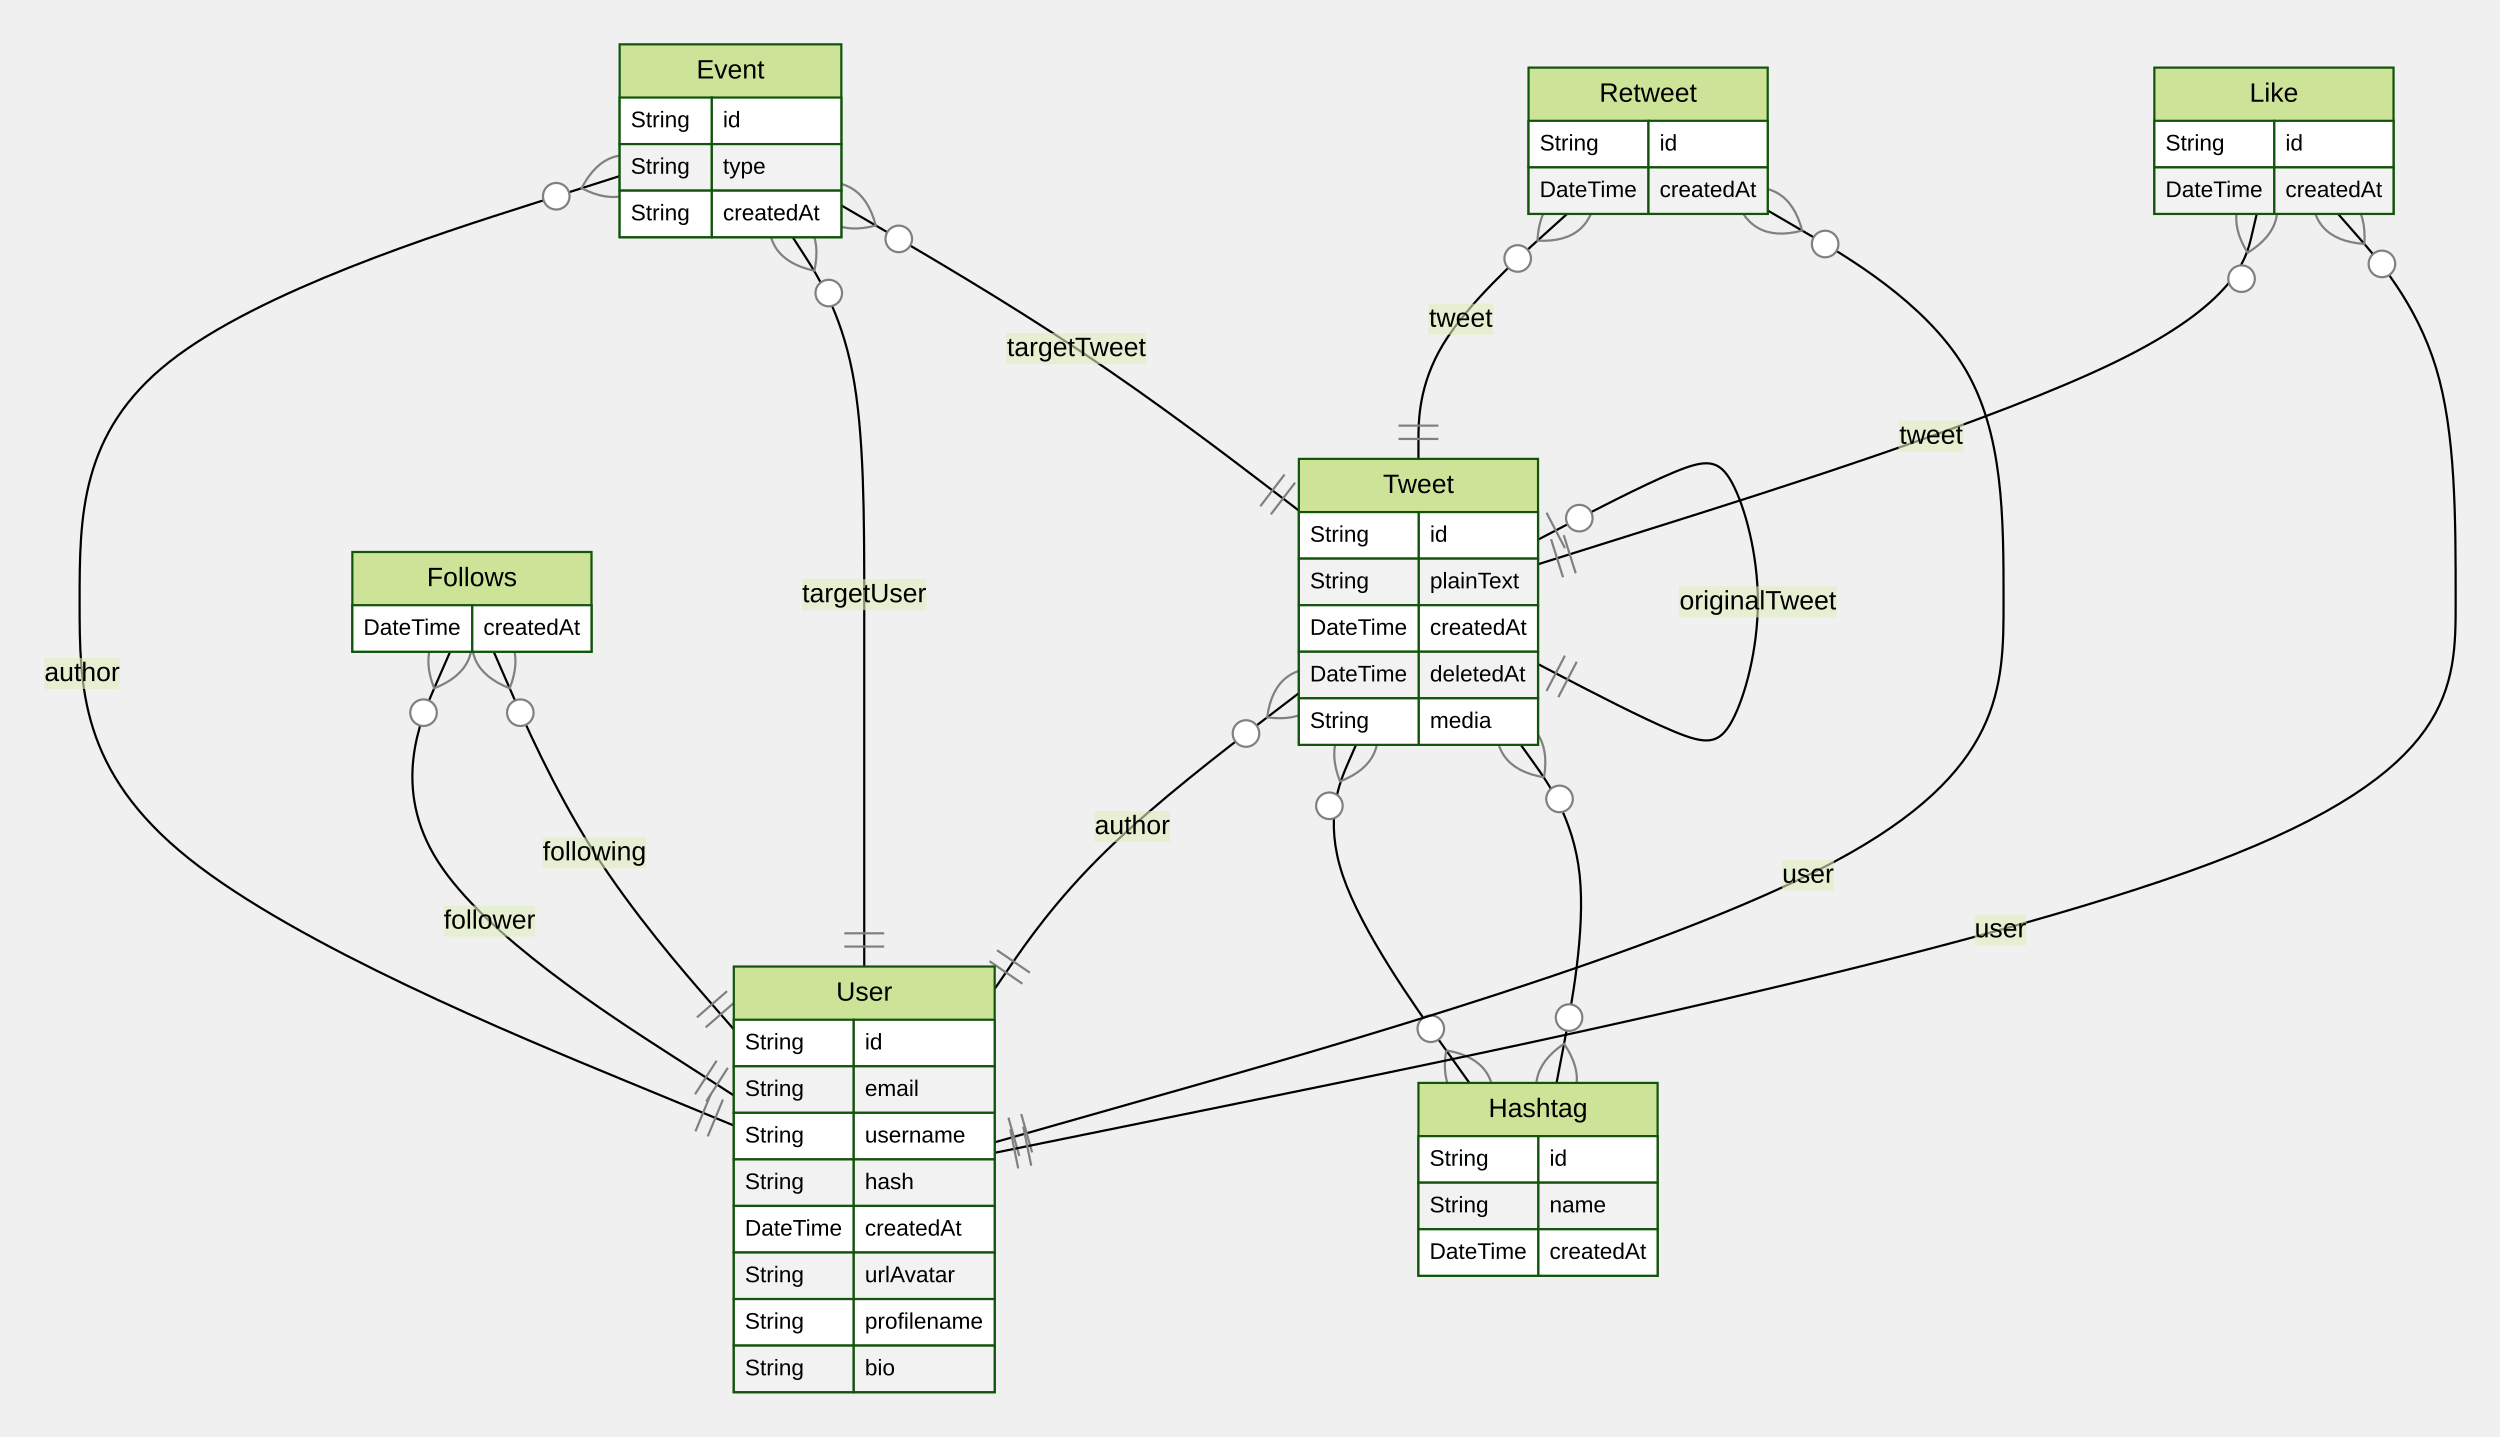
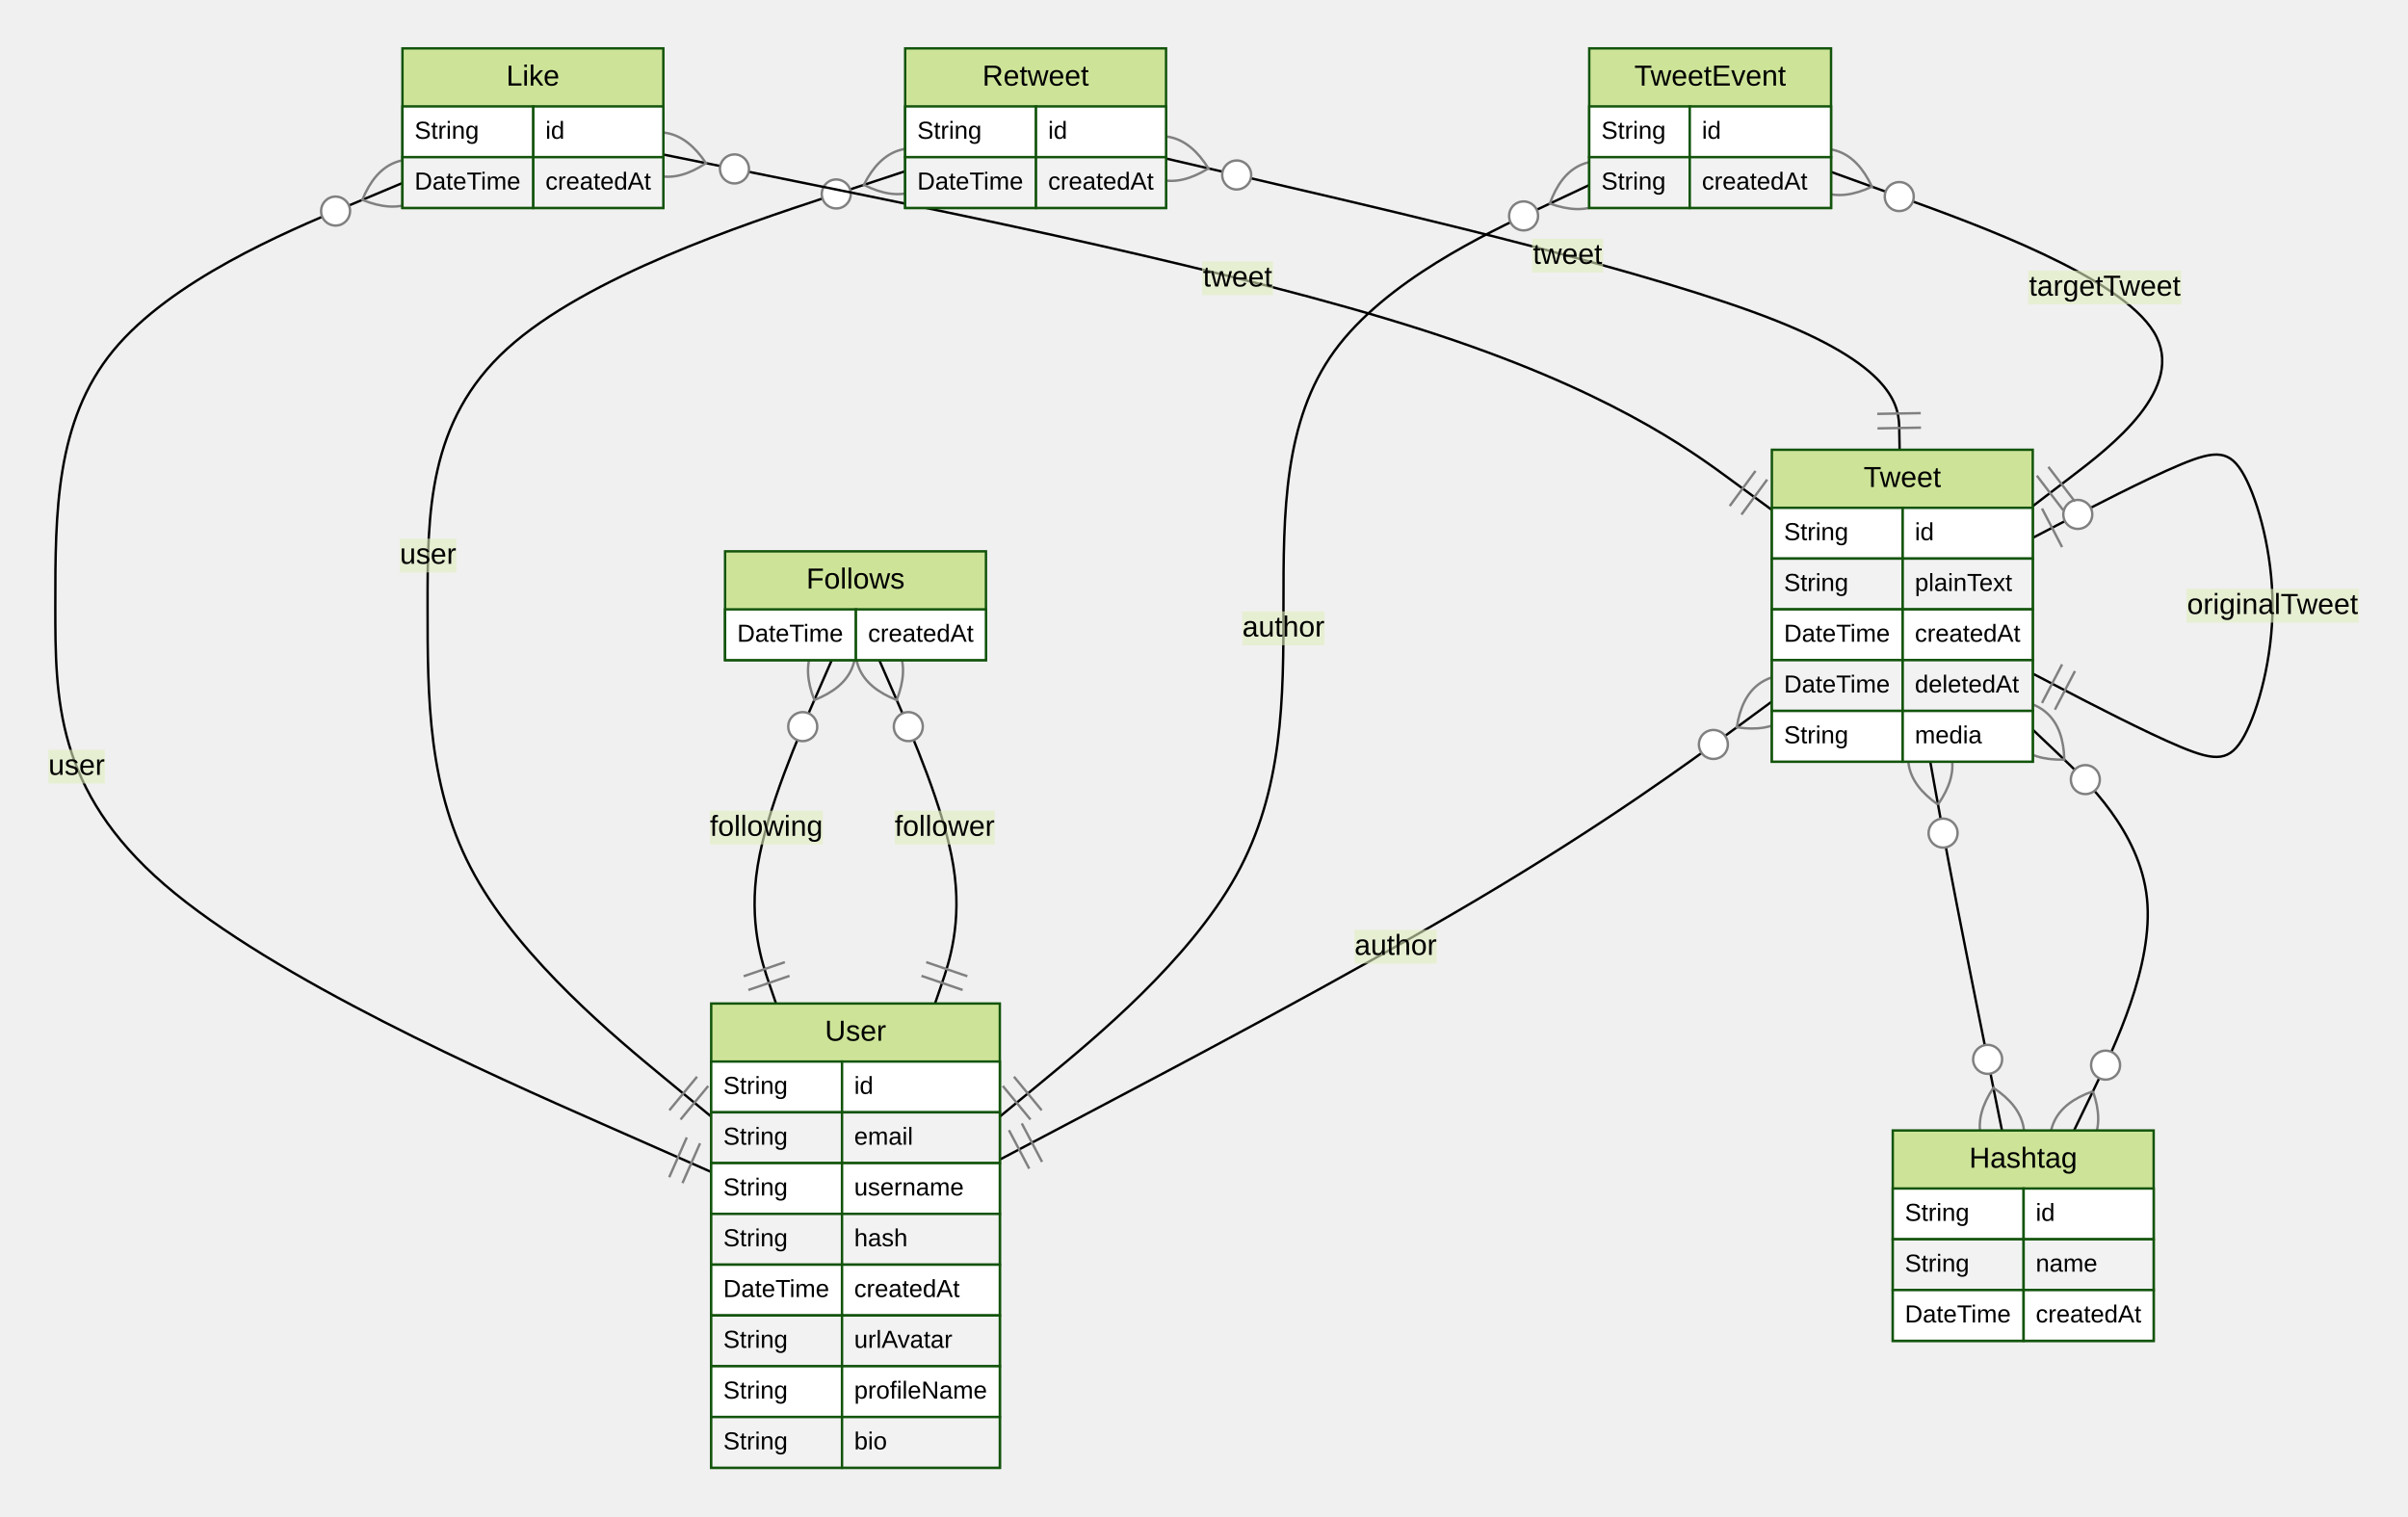
- <svg xmlns="http://www.w3.org/2000/svg" id="mermaid-0" width="100%" height="648" style="max-width: 1127.74px; background-color: white;" viewBox="-138.941 0 1127.745 648">
+ <svg xmlns="http://www.w3.org/2000/svg" id="mermaid-0" width="100%" height="627" style="max-width: 995.799px; background-color: white;" viewBox="-146.429 0 995.799 627">
  <style>#mermaid-0 {font-family:"trebuchet ms",verdana,arial,sans-serif;font-size:16px;fill:#000000;}#mermaid-0 .error-icon{fill:#552222;}#mermaid-0 .error-text{fill:#552222;stroke:#552222;}#mermaid-0 .edge-thickness-normal{stroke-width:2px;}#mermaid-0 .edge-thickness-thick{stroke-width:3.5px;}#mermaid-0 .edge-pattern-solid{stroke-dasharray:0;}#mermaid-0 .edge-pattern-dashed{stroke-dasharray:3;}#mermaid-0 .edge-pattern-dotted{stroke-dasharray:2;}#mermaid-0 .marker{fill:#000000;stroke:#000000;}#mermaid-0 .marker.cross{stroke:#000000;}#mermaid-0 svg{font-family:"trebuchet ms",verdana,arial,sans-serif;font-size:16px;}#mermaid-0 .entityBox{fill:#cde498;stroke:#13540c;}#mermaid-0 .attributeBoxOdd{fill:#ffffff;stroke:#13540c;}#mermaid-0 .attributeBoxEven{fill:#f2f2f2;stroke:#13540c;}#mermaid-0 .relationshipLabelBox{fill:hsl(78.158, 58.462%, 84.51%);opacity:0.7;background-color:hsl(78.158, 58.462%, 84.51%);}#mermaid-0 .relationshipLabelBox rect{opacity:0.5;}#mermaid-0 .relationshipLine{stroke:#000000;}#mermaid-0 :root{--mermaid-font-family:"trebuchet ms",verdana,arial,sans-serif;}</style>
  <g />
  <defs>
    <marker id="ONLY_ONE_START" refX="0" refY="9" markerWidth="18" markerHeight="18" orient="auto">
      <path stroke="gray" fill="none" d="M9,0 L9,18 M15,0 L15,18" />
    </marker>
  </defs>
  <defs>
    <marker id="ONLY_ONE_END" refX="18" refY="9" markerWidth="18" markerHeight="18" orient="auto">
      <path stroke="gray" fill="none" d="M3,0 L3,18 M9,0 L9,18" />
    </marker>
  </defs>
  <defs>
    <marker id="ZERO_OR_ONE_START" refX="0" refY="9" markerWidth="30" markerHeight="18" orient="auto">
      <circle stroke="gray" fill="white" cx="21" cy="9" r="6" />
      <path stroke="gray" fill="none" d="M9,0 L9,18" />
    </marker>
  </defs>
  <defs>
    <marker id="ZERO_OR_ONE_END" refX="30" refY="9" markerWidth="30" markerHeight="18" orient="auto">
      <circle stroke="gray" fill="white" cx="9" cy="9" r="6" />
      <path stroke="gray" fill="none" d="M21,0 L21,18" />
    </marker>
  </defs>
  <defs>
    <marker id="ONE_OR_MORE_START" refX="18" refY="18" markerWidth="45" markerHeight="36" orient="auto">
      <path stroke="gray" fill="none" d="M0,18 Q 18,0 36,18 Q 18,36 0,18 M42,9 L42,27" />
    </marker>
  </defs>
  <defs>
    <marker id="ONE_OR_MORE_END" refX="27" refY="18" markerWidth="45" markerHeight="36" orient="auto">
      <path stroke="gray" fill="none" d="M3,9 L3,27 M9,18 Q27,0 45,18 Q27,36 9,18" />
    </marker>
  </defs>
  <defs>
    <marker id="ZERO_OR_MORE_START" refX="18" refY="18" markerWidth="57" markerHeight="36" orient="auto">
      <circle stroke="gray" fill="white" cx="48" cy="18" r="6" />
      <path stroke="gray" fill="none" d="M0,18 Q18,0 36,18 Q18,36 0,18" />
    </marker>
  </defs>
  <defs>
    <marker id="ZERO_OR_MORE_END" refX="39" refY="18" markerWidth="57" markerHeight="36" orient="auto">
      <circle stroke="gray" fill="white" cx="9" cy="18" r="6" />
      <path stroke="gray" fill="none" d="M21,18 Q39,0 57,18 Q39,36 21,18" />
    </marker>
  </defs>
-   <path class="er relationshipLine" d="M446.972,312.677L430.963,324.898C414.953,337.118,382.935,361.559,360.065,383.795C337.196,406.032,323.475,426.063,316.615,436.079L309.755,446.095" stroke="gray" fill="none" marker-end="url(#ONLY_ONE_END)" marker-start="url(#ZERO_OR_MORE_START)" />
-   <path class="er relationshipLine" d="M554.86,243.428L566.527,237.356C578.193,231.285,601.527,219.143,616.11,213.071C630.693,207,636.527,207,642.36,217.75C648.193,228.5,654.027,250,654.027,271.5C654.027,293,648.193,314.5,642.36,325.25C636.527,336,630.693,336,616.11,329.929C601.527,323.857,578.193,311.715,566.527,305.644L554.86,299.572" stroke="gray" fill="none" marker-end="url(#ONLY_ONE_END)" marker-start="url(#ZERO_OR_ONE_START)" />
-   <path class="er relationshipLine" d="M472.75,336L469.111,344.333C465.472,352.667,458.194,369.333,466.717,394.75C475.241,420.167,499.566,454.333,511.728,471.417L523.89,488.5" stroke="gray" fill="none" marker-end="url(#ZERO_OR_MORE_END)" marker-start="url(#ZERO_OR_MORE_START)" />
-   <path class="er relationshipLine" d="M140.58,79.423L99.979,92.352C59.378,105.282,-21.825,131.141,-62.427,163.154C-103.028,195.167,-103.028,233.333,-103.028,271.5C-103.028,309.667,-103.028,347.833,-53.844,387.205C-4.66,426.576,93.709,467.153,142.893,487.441L192.077,507.729" stroke="gray" fill="none" marker-end="url(#ONLY_ONE_END)" marker-start="url(#ZERO_OR_MORE_START)" />
-   <path class="er relationshipLine" d="M218.651,107L224.029,115.333C229.406,123.667,240.161,140.333,245.539,167.75C250.916,195.167,250.916,233.333,250.916,271.5C250.916,309.667,250.916,347.833,250.916,375.25C250.916,402.667,250.916,419.333,250.916,427.667L250.916,436" stroke="gray" fill="none" marker-end="url(#ONLY_ONE_END)" marker-start="url(#ZERO_OR_MORE_START)" />
-   <path class="er relationshipLine" d="M240.58,92.658L258.97,103.381C277.359,114.105,314.137,135.553,348.536,158.497C382.935,181.441,414.953,205.882,430.963,218.102L446.972,230.323" stroke="gray" fill="none" marker-end="url(#ONLY_ONE_END)" marker-start="url(#ZERO_OR_MORE_START)" />
-   <path class="er relationshipLine" d="M64.119,294L57.423,309.333C50.727,324.667,37.336,355.333,58.662,388.692C79.988,422.051,136.033,458.101,164.055,476.126L192.077,494.152" stroke="gray" fill="none" marker-end="url(#ONLY_ONE_END)" marker-start="url(#ZERO_OR_MORE_START)" />
-   <path class="er relationshipLine" d="M83.769,294L90.465,309.333C97.161,324.667,110.552,355.333,128.604,383.724C146.655,412.114,169.366,438.229,180.721,451.286L192.077,464.343" stroke="gray" fill="none" marker-end="url(#ONLY_ONE_END)" marker-start="url(#ZERO_OR_MORE_START)" />
-   <path class="er relationshipLine" d="M563.211,488.5L566.49,471.417C569.77,454.333,576.329,420.167,573.643,394.75C570.956,369.333,559.024,352.667,553.058,344.333L547.092,336" stroke="gray" fill="none" marker-end="url(#ZERO_OR_MORE_END)" marker-start="url(#ZERO_OR_MORE_START)" />
-   <path class="er relationshipLine" d="M567.957,96.5L556.783,106.583C545.61,116.667,523.263,136.833,512.089,155.25C500.916,173.667,500.916,190.333,500.916,198.667L500.916,207" stroke="gray" fill="none" marker-end="url(#ONLY_ONE_END)" marker-start="url(#ZERO_OR_MORE_START)" />
-   <path class="er relationshipLine" d="M658.468,94.958L676.2,105.298C693.932,115.638,729.396,136.319,747.128,165.743C764.86,195.167,764.86,233.333,764.86,271.5C764.86,309.667,764.86,347.833,689.009,388.464C613.158,429.095,461.457,472.19,385.606,493.738L309.755,515.285" stroke="gray" fill="none" marker-end="url(#ONLY_ONE_END)" marker-start="url(#ZERO_OR_MORE_START)" />
-   <path class="er relationshipLine" d="M879.077,96.5L876.708,106.583C874.338,116.667,869.599,136.833,815.563,163.171C761.527,189.51,658.193,222.019,606.527,238.274L554.86,254.529" stroke="gray" fill="none" marker-end="url(#ONLY_ONE_END)" marker-start="url(#ZERO_OR_MORE_START)" />
-   <path class="er relationshipLine" d="M915.763,96.5L924.603,106.583C933.444,116.667,951.124,136.833,959.964,166C968.804,195.167,968.804,233.333,968.804,271.5C968.804,309.667,968.804,347.833,858.963,389.256C749.121,430.678,529.438,475.356,419.597,497.695L309.755,520.034" stroke="gray" fill="none" marker-end="url(#ONLY_ONE_END)" marker-start="url(#ZERO_OR_MORE_START)" />
-   <g id="User" transform="translate(192.077,436 )">
-     <rect class="er entityBox" fill="honeydew" fill-opacity="100%" stroke="gray" x="0" y="0" width="117.678" height="192" />
-     <text class="er entityLabel" id="entity-User" x="0" y="0" dominant-baseline="middle" text-anchor="middle" style="font-family: &quot;trebuchet ms&quot;, verdana, arial, sans-serif;; font-size: 12px" transform="translate(58.839,12)">User</text>
+   <path class="er relationshipLine" d="M586.304,290.115L569.309,302.596C552.313,315.077,518.323,340.038,465.113,371.609C411.903,403.179,339.474,441.359,303.259,460.449L267.045,479.538" stroke="gray" fill="none" marker-end="url(#ONLY_ONE_END)" marker-start="url(#ZERO_OR_MORE_START)" />
+   <path class="er relationshipLine" d="M694.192,222.428L705.859,216.356C717.525,210.285,740.859,198.143,755.442,192.071C770.025,186,775.859,186,781.692,196.75C787.525,207.5,793.359,229,793.359,250.5C793.359,272,787.525,293.5,781.692,304.25C775.859,315,770.025,315,755.442,308.929C740.859,302.857,717.525,290.715,705.859,284.644L694.192,278.572" stroke="gray" fill="none" marker-end="url(#ONLY_ONE_END)" marker-start="url(#ZERO_OR_ONE_START)" />
+   <path class="er relationshipLine" d="M694.192,301.746L705.289,312.288C716.387,322.831,738.581,343.915,741.426,371.541C744.271,399.167,727.766,433.333,719.514,450.417L711.261,467.5" stroke="gray" fill="none" marker-end="url(#ZERO_OR_MORE_END)" marker-start="url(#ZERO_OR_MORE_START)" />
+   <path class="er relationshipLine" d="M510.776,76.52L489.702,86.434C468.628,96.347,426.48,116.173,405.406,145.17C384.332,174.167,384.332,212.333,384.332,250.5C384.332,288.667,384.332,326.833,364.784,362.043C345.236,397.254,306.14,429.507,286.593,445.634L267.045,461.761" stroke="gray" fill="none" marker-end="url(#ONLY_ONE_END)" marker-start="url(#ZERO_OR_MORE_START)" />
+   <path class="er relationshipLine" d="M610.776,71.085L640.688,81.904C670.6,92.723,730.424,114.362,744.327,137.401C758.229,160.441,726.211,184.882,710.201,197.102L694.192,209.323" stroke="gray" fill="none" marker-end="url(#ONLY_ONE_END)" marker-start="url(#ZERO_OR_MORE_START)" />
+   <path class="er relationshipLine" d="M217.185,273L223.881,288.333C230.577,303.667,243.968,334.333,247.81,358C251.652,381.667,245.944,398.333,243.091,406.667L240.237,415" stroke="gray" fill="none" marker-end="url(#ONLY_ONE_END)" marker-start="url(#ZERO_OR_MORE_START)" />
+   <path class="er relationshipLine" d="M197.535,273L190.839,288.333C184.143,303.667,170.752,334.333,166.91,358C163.068,381.667,168.776,398.333,171.629,406.667L174.483,415" stroke="gray" fill="none" marker-end="url(#ONLY_ONE_END)" marker-start="url(#ZERO_OR_MORE_START)" />
+   <path class="er relationshipLine" d="M681.467,467.5L678.018,450.417C674.57,433.333,667.673,399.167,662.73,373.75C657.788,348.333,654.8,331.667,653.306,323.333L651.812,315" stroke="gray" fill="none" marker-end="url(#ZERO_OR_MORE_END)" marker-start="url(#ZERO_OR_MORE_START)" />
+   <path class="er relationshipLine" d="M335.776,65.561L386.193,77.301C436.609,89.041,537.443,112.52,588.003,132.594C638.563,152.667,638.85,169.333,638.994,177.667L639.137,186" stroke="gray" fill="none" marker-end="url(#ONLY_ONE_END)" marker-start="url(#ZERO_OR_MORE_START)" />
+   <path class="er relationshipLine" d="M227.888,70.807L194.971,81.672C162.055,92.538,96.221,114.269,63.305,144.218C30.388,174.167,30.388,212.333,30.388,250.5C30.388,288.667,30.388,326.833,49.936,362.043C69.484,397.254,108.58,429.507,128.127,445.634L147.675,461.761" stroke="gray" fill="none" marker-end="url(#ONLY_ONE_END)" marker-start="url(#ZERO_OR_MORE_START)" />
+   <path class="er relationshipLine" d="M127.888,63.91L187.295,75.925C246.703,87.94,365.517,111.97,441.92,136.466C518.323,160.962,552.313,185.923,569.309,198.404L586.304,210.885" stroke="gray" fill="none" marker-end="url(#ONLY_ONE_END)" marker-start="url(#ZERO_OR_MORE_START)" />
+   <path class="er relationshipLine" d="M20,75.67L-3.926,85.725C-27.852,95.78,-75.704,115.89,-99.63,145.028C-123.556,174.167,-123.556,212.333,-123.556,250.5C-123.556,288.667,-123.556,326.833,-78.351,365.861C-33.146,404.889,57.265,444.778,102.47,464.723L147.675,484.667" stroke="gray" fill="none" marker-end="url(#ONLY_ONE_END)" marker-start="url(#ZERO_OR_MORE_START)" />
+   <g id="User" transform="translate(147.6754,415 )">
+     <rect class="er entityBox" fill="honeydew" fill-opacity="100%" stroke="gray" x="0" y="0" width="119.369" height="192" />
+     <text class="er entityLabel" id="entity-User" x="0" y="0" dominant-baseline="middle" text-anchor="middle" style="font-family: &quot;trebuchet ms&quot;, verdana, arial, sans-serif;; font-size: 12px" transform="translate(59.68465,12)">User</text>
    <rect class="er attributeBoxOdd" fill="honeydew" fill-opacity="100%" stroke="gray" x="0" y="24" width="54.113" height="21" />
    <text class="er entityLabel" id="entity-User-attr-1-type" x="0" y="0" dominant-baseline="middle" text-anchor="left" style="font-family: &quot;trebuchet ms&quot;, verdana, arial, sans-serif;; font-size: 10.2px" transform="translate(5,34.5)">String</text>
-     <rect class="er attributeBoxOdd" fill="honeydew" fill-opacity="100%" stroke="gray" x="54.113" y="24" width="63.565" height="21" />
+     <rect class="er attributeBoxOdd" fill="honeydew" fill-opacity="100%" stroke="gray" x="54.113" y="24" width="65.256" height="21" />
    <text class="er entityLabel" id="entity-User-attr-1-name" x="0" y="0" dominant-baseline="middle" text-anchor="left" style="font-family: &quot;trebuchet ms&quot;, verdana, arial, sans-serif;; font-size: 10.2px" transform="translate(59.11313,34.5)">id</text>
    <rect class="er attributeBoxEven" fill="honeydew" fill-opacity="100%" stroke="gray" x="0" y="45" width="54.113" height="21" />
    <text class="er entityLabel" id="entity-User-attr-2-type" x="0" y="0" dominant-baseline="middle" text-anchor="left" style="font-family: &quot;trebuchet ms&quot;, verdana, arial, sans-serif;; font-size: 10.2px" transform="translate(5,55.5)">String</text>
-     <rect class="er attributeBoxEven" fill="honeydew" fill-opacity="100%" stroke="gray" x="54.113" y="45" width="63.565" height="21" />
+     <rect class="er attributeBoxEven" fill="honeydew" fill-opacity="100%" stroke="gray" x="54.113" y="45" width="65.256" height="21" />
    <text class="er entityLabel" id="entity-User-attr-2-name" x="0" y="0" dominant-baseline="middle" text-anchor="left" style="font-family: &quot;trebuchet ms&quot;, verdana, arial, sans-serif;; font-size: 10.2px" transform="translate(59.11313,55.5)">email</text>
    <rect class="er attributeBoxOdd" fill="honeydew" fill-opacity="100%" stroke="gray" x="0" y="66" width="54.113" height="21" />
    <text class="er entityLabel" id="entity-User-attr-3-type" x="0" y="0" dominant-baseline="middle" text-anchor="left" style="font-family: &quot;trebuchet ms&quot;, verdana, arial, sans-serif;; font-size: 10.2px" transform="translate(5,76.5)">String</text>
-     <rect class="er attributeBoxOdd" fill="honeydew" fill-opacity="100%" stroke="gray" x="54.113" y="66" width="63.565" height="21" />
+     <rect class="er attributeBoxOdd" fill="honeydew" fill-opacity="100%" stroke="gray" x="54.113" y="66" width="65.256" height="21" />
    <text class="er entityLabel" id="entity-User-attr-3-name" x="0" y="0" dominant-baseline="middle" text-anchor="left" style="font-family: &quot;trebuchet ms&quot;, verdana, arial, sans-serif;; font-size: 10.2px" transform="translate(59.11313,76.5)">username</text>
    <rect class="er attributeBoxEven" fill="honeydew" fill-opacity="100%" stroke="gray" x="0" y="87" width="54.113" height="21" />
    <text class="er entityLabel" id="entity-User-attr-4-type" x="0" y="0" dominant-baseline="middle" text-anchor="left" style="font-family: &quot;trebuchet ms&quot;, verdana, arial, sans-serif;; font-size: 10.2px" transform="translate(5,97.5)">String</text>
-     <rect class="er attributeBoxEven" fill="honeydew" fill-opacity="100%" stroke="gray" x="54.113" y="87" width="63.565" height="21" />
+     <rect class="er attributeBoxEven" fill="honeydew" fill-opacity="100%" stroke="gray" x="54.113" y="87" width="65.256" height="21" />
    <text class="er entityLabel" id="entity-User-attr-4-name" x="0" y="0" dominant-baseline="middle" text-anchor="left" style="font-family: &quot;trebuchet ms&quot;, verdana, arial, sans-serif;; font-size: 10.2px" transform="translate(59.11313,97.5)">hash</text>
    <rect class="er attributeBoxOdd" fill="honeydew" fill-opacity="100%" stroke="gray" x="0" y="108" width="54.113" height="21" />
    <text class="er entityLabel" id="entity-User-attr-5-type" x="0" y="0" dominant-baseline="middle" text-anchor="left" style="font-family: &quot;trebuchet ms&quot;, verdana, arial, sans-serif;; font-size: 10.2px" transform="translate(5,118.5)">DateTime</text>
-     <rect class="er attributeBoxOdd" fill="honeydew" fill-opacity="100%" stroke="gray" x="54.113" y="108" width="63.565" height="21" />
+     <rect class="er attributeBoxOdd" fill="honeydew" fill-opacity="100%" stroke="gray" x="54.113" y="108" width="65.256" height="21" />
    <text class="er entityLabel" id="entity-User-attr-5-name" x="0" y="0" dominant-baseline="middle" text-anchor="left" style="font-family: &quot;trebuchet ms&quot;, verdana, arial, sans-serif;; font-size: 10.2px" transform="translate(59.11313,118.5)">createdAt</text>
    <rect class="er attributeBoxEven" fill="honeydew" fill-opacity="100%" stroke="gray" x="0" y="129" width="54.113" height="21" />
    <text class="er entityLabel" id="entity-User-attr-6-type" x="0" y="0" dominant-baseline="middle" text-anchor="left" style="font-family: &quot;trebuchet ms&quot;, verdana, arial, sans-serif;; font-size: 10.2px" transform="translate(5,139.5)">String</text>
-     <rect class="er attributeBoxEven" fill="honeydew" fill-opacity="100%" stroke="gray" x="54.113" y="129" width="63.565" height="21" />
+     <rect class="er attributeBoxEven" fill="honeydew" fill-opacity="100%" stroke="gray" x="54.113" y="129" width="65.256" height="21" />
    <text class="er entityLabel" id="entity-User-attr-6-name" x="0" y="0" dominant-baseline="middle" text-anchor="left" style="font-family: &quot;trebuchet ms&quot;, verdana, arial, sans-serif;; font-size: 10.2px" transform="translate(59.11313,139.5)">urlAvatar</text>
    <rect class="er attributeBoxOdd" fill="honeydew" fill-opacity="100%" stroke="gray" x="0" y="150" width="54.113" height="21" />
    <text class="er entityLabel" id="entity-User-attr-7-type" x="0" y="0" dominant-baseline="middle" text-anchor="left" style="font-family: &quot;trebuchet ms&quot;, verdana, arial, sans-serif;; font-size: 10.2px" transform="translate(5,160.5)">String</text>
-     <rect class="er attributeBoxOdd" fill="honeydew" fill-opacity="100%" stroke="gray" x="54.113" y="150" width="63.565" height="21" />
-     <text class="er entityLabel" id="entity-User-attr-7-name" x="0" y="0" dominant-baseline="middle" text-anchor="left" style="font-family: &quot;trebuchet ms&quot;, verdana, arial, sans-serif;; font-size: 10.2px" transform="translate(59.11313,160.5)">profilename</text>
+     <rect class="er attributeBoxOdd" fill="honeydew" fill-opacity="100%" stroke="gray" x="54.113" y="150" width="65.256" height="21" />
+     <text class="er entityLabel" id="entity-User-attr-7-name" x="0" y="0" dominant-baseline="middle" text-anchor="left" style="font-family: &quot;trebuchet ms&quot;, verdana, arial, sans-serif;; font-size: 10.2px" transform="translate(59.11313,160.5)">profileName</text>
    <rect class="er attributeBoxEven" fill="honeydew" fill-opacity="100%" stroke="gray" x="0" y="171" width="54.113" height="21" />
    <text class="er entityLabel" id="entity-User-attr-8-type" x="0" y="0" dominant-baseline="middle" text-anchor="left" style="font-family: &quot;trebuchet ms&quot;, verdana, arial, sans-serif;; font-size: 10.2px" transform="translate(5,181.5)">String</text>
-     <rect class="er attributeBoxEven" fill="honeydew" fill-opacity="100%" stroke="gray" x="54.113" y="171" width="63.565" height="21" />
+     <rect class="er attributeBoxEven" fill="honeydew" fill-opacity="100%" stroke="gray" x="54.113" y="171" width="65.256" height="21" />
    <text class="er entityLabel" id="entity-User-attr-8-name" x="0" y="0" dominant-baseline="middle" text-anchor="left" style="font-family: &quot;trebuchet ms&quot;, verdana, arial, sans-serif;; font-size: 10.2px" transform="translate(59.11313,181.5)">bio</text>
  </g>
-   <g id="Tweet" transform="translate(446.972,207 )">
+   <g id="Tweet" transform="translate(586.304,186 )">
    <rect class="er entityBox" fill="honeydew" fill-opacity="100%" stroke="gray" x="0" y="0" width="107.888" height="129" />
    <text class="er entityLabel" id="entity-Tweet" x="0" y="0" dominant-baseline="middle" text-anchor="middle" style="font-family: &quot;trebuchet ms&quot;, verdana, arial, sans-serif;; font-size: 12px" transform="translate(53.944,12)">Tweet</text>
    <rect class="er attributeBoxOdd" fill="honeydew" fill-opacity="100%" stroke="gray" x="0" y="24" width="54.113" height="21" />
    <text class="er entityLabel" id="entity-Tweet-attr-1-type" x="0" y="0" dominant-baseline="middle" text-anchor="left" style="font-family: &quot;trebuchet ms&quot;, verdana, arial, sans-serif;; font-size: 10.2px" transform="translate(5,34.5)">String</text>
    <rect class="er attributeBoxOdd" fill="honeydew" fill-opacity="100%" stroke="gray" x="54.113" y="24" width="53.775" height="21" />
    <text class="er entityLabel" id="entity-Tweet-attr-1-name" x="0" y="0" dominant-baseline="middle" text-anchor="left" style="font-family: &quot;trebuchet ms&quot;, verdana, arial, sans-serif;; font-size: 10.2px" transform="translate(59.11313,34.5)">id</text>
    <rect class="er attributeBoxEven" fill="honeydew" fill-opacity="100%" stroke="gray" x="0" y="45" width="54.113" height="21" />
    <text class="er entityLabel" id="entity-Tweet-attr-2-type" x="0" y="0" dominant-baseline="middle" text-anchor="left" style="font-family: &quot;trebuchet ms&quot;, verdana, arial, sans-serif;; font-size: 10.2px" transform="translate(5,55.5)">String</text>
    <rect class="er attributeBoxEven" fill="honeydew" fill-opacity="100%" stroke="gray" x="54.113" y="45" width="53.775" height="21" />
    <text class="er entityLabel" id="entity-Tweet-attr-2-name" x="0" y="0" dominant-baseline="middle" text-anchor="left" style="font-family: &quot;trebuchet ms&quot;, verdana, arial, sans-serif;; font-size: 10.2px" transform="translate(59.11313,55.5)">plainText</text>
    <rect class="er attributeBoxOdd" fill="honeydew" fill-opacity="100%" stroke="gray" x="0" y="66" width="54.113" height="21" />
    <text class="er entityLabel" id="entity-Tweet-attr-3-type" x="0" y="0" dominant-baseline="middle" text-anchor="left" style="font-family: &quot;trebuchet ms&quot;, verdana, arial, sans-serif;; font-size: 10.2px" transform="translate(5,76.5)">DateTime</text>
    <rect class="er attributeBoxOdd" fill="honeydew" fill-opacity="100%" stroke="gray" x="54.113" y="66" width="53.775" height="21" />
    <text class="er entityLabel" id="entity-Tweet-attr-3-name" x="0" y="0" dominant-baseline="middle" text-anchor="left" style="font-family: &quot;trebuchet ms&quot;, verdana, arial, sans-serif;; font-size: 10.2px" transform="translate(59.11313,76.5)">createdAt</text>
    <rect class="er attributeBoxEven" fill="honeydew" fill-opacity="100%" stroke="gray" x="0" y="87" width="54.113" height="21" />
    <text class="er entityLabel" id="entity-Tweet-attr-4-type" x="0" y="0" dominant-baseline="middle" text-anchor="left" style="font-family: &quot;trebuchet ms&quot;, verdana, arial, sans-serif;; font-size: 10.2px" transform="translate(5,97.5)">DateTime</text>
    <rect class="er attributeBoxEven" fill="honeydew" fill-opacity="100%" stroke="gray" x="54.113" y="87" width="53.775" height="21" />
    <text class="er entityLabel" id="entity-Tweet-attr-4-name" x="0" y="0" dominant-baseline="middle" text-anchor="left" style="font-family: &quot;trebuchet ms&quot;, verdana, arial, sans-serif;; font-size: 10.2px" transform="translate(59.11313,97.5)">deletedAt</text>
    <rect class="er attributeBoxOdd" fill="honeydew" fill-opacity="100%" stroke="gray" x="0" y="108" width="54.113" height="21" />
    <text class="er entityLabel" id="entity-Tweet-attr-5-type" x="0" y="0" dominant-baseline="middle" text-anchor="left" style="font-family: &quot;trebuchet ms&quot;, verdana, arial, sans-serif;; font-size: 10.2px" transform="translate(5,118.5)">String</text>
    <rect class="er attributeBoxOdd" fill="honeydew" fill-opacity="100%" stroke="gray" x="54.113" y="108" width="53.775" height="21" />
    <text class="er entityLabel" id="entity-Tweet-attr-5-name" x="0" y="0" dominant-baseline="middle" text-anchor="left" style="font-family: &quot;trebuchet ms&quot;, verdana, arial, sans-serif;; font-size: 10.2px" transform="translate(59.11313,118.5)">media</text>
  </g>
-   <g id="Event" transform="translate(140.5805,20 )">
-     <rect class="er entityBox" fill="honeydew" fill-opacity="100%" stroke="gray" x="0" y="0" width="100" height="87" />
-     <text class="er entityLabel" id="entity-Event" x="0" y="0" dominant-baseline="middle" text-anchor="middle" style="font-family: &quot;trebuchet ms&quot;, verdana, arial, sans-serif;; font-size: 12px" transform="translate(50,12)">Event</text>
+   <g id="TweetEvent" transform="translate(510.776,20 )">
+     <rect class="er entityBox" fill="honeydew" fill-opacity="100%" stroke="gray" x="0" y="0" width="100" height="66" />
+     <text class="er entityLabel" id="entity-TweetEvent" x="0" y="0" dominant-baseline="middle" text-anchor="middle" style="font-family: &quot;trebuchet ms&quot;, verdana, arial, sans-serif;; font-size: 12px" transform="translate(50,12)">TweetEvent</text>
    <rect class="er attributeBoxOdd" fill="honeydew" fill-opacity="100%" stroke="gray" x="0" y="24" width="41.586" height="21" />
-     <text class="er entityLabel" id="entity-Event-attr-1-type" x="0" y="0" dominant-baseline="middle" text-anchor="left" style="font-family: &quot;trebuchet ms&quot;, verdana, arial, sans-serif;; font-size: 10.2px" transform="translate(5,34.5)">String</text>
+     <text class="er entityLabel" id="entity-TweetEvent-attr-1-type" x="0" y="0" dominant-baseline="middle" text-anchor="left" style="font-family: &quot;trebuchet ms&quot;, verdana, arial, sans-serif;; font-size: 10.2px" transform="translate(5,34.5)">String</text>
    <rect class="er attributeBoxOdd" fill="honeydew" fill-opacity="100%" stroke="gray" x="41.586" y="24" width="58.414" height="21" />
-     <text class="er entityLabel" id="entity-Event-attr-1-name" x="0" y="0" dominant-baseline="middle" text-anchor="left" style="font-family: &quot;trebuchet ms&quot;, verdana, arial, sans-serif;; font-size: 10.2px" transform="translate(46.58609,34.5)">id</text>
+     <text class="er entityLabel" id="entity-TweetEvent-attr-1-name" x="0" y="0" dominant-baseline="middle" text-anchor="left" style="font-family: &quot;trebuchet ms&quot;, verdana, arial, sans-serif;; font-size: 10.2px" transform="translate(46.58609,34.5)">id</text>
    <rect class="er attributeBoxEven" fill="honeydew" fill-opacity="100%" stroke="gray" x="0" y="45" width="41.586" height="21" />
-     <text class="er entityLabel" id="entity-Event-attr-2-type" x="0" y="0" dominant-baseline="middle" text-anchor="left" style="font-family: &quot;trebuchet ms&quot;, verdana, arial, sans-serif;; font-size: 10.2px" transform="translate(5,55.5)">String</text>
+     <text class="er entityLabel" id="entity-TweetEvent-attr-2-type" x="0" y="0" dominant-baseline="middle" text-anchor="left" style="font-family: &quot;trebuchet ms&quot;, verdana, arial, sans-serif;; font-size: 10.2px" transform="translate(5,55.5)">String</text>
    <rect class="er attributeBoxEven" fill="honeydew" fill-opacity="100%" stroke="gray" x="41.586" y="45" width="58.414" height="21" />
-     <text class="er entityLabel" id="entity-Event-attr-2-name" x="0" y="0" dominant-baseline="middle" text-anchor="left" style="font-family: &quot;trebuchet ms&quot;, verdana, arial, sans-serif;; font-size: 10.2px" transform="translate(46.58609,55.5)">type</text>
-     <rect class="er attributeBoxOdd" fill="honeydew" fill-opacity="100%" stroke="gray" x="0" y="66" width="41.586" height="21" />
-     <text class="er entityLabel" id="entity-Event-attr-3-type" x="0" y="0" dominant-baseline="middle" text-anchor="left" style="font-family: &quot;trebuchet ms&quot;, verdana, arial, sans-serif;; font-size: 10.2px" transform="translate(5,76.5)">String</text>
-     <rect class="er attributeBoxOdd" fill="honeydew" fill-opacity="100%" stroke="gray" x="41.586" y="66" width="58.414" height="21" />
-     <text class="er entityLabel" id="entity-Event-attr-3-name" x="0" y="0" dominant-baseline="middle" text-anchor="left" style="font-family: &quot;trebuchet ms&quot;, verdana, arial, sans-serif;; font-size: 10.2px" transform="translate(46.58609,76.5)">createdAt</text>
-   </g>
-   <g id="Follows" transform="translate(20,249 )">
+     <text class="er entityLabel" id="entity-TweetEvent-attr-2-name" x="0" y="0" dominant-baseline="middle" text-anchor="left" style="font-family: &quot;trebuchet ms&quot;, verdana, arial, sans-serif;; font-size: 10.2px" transform="translate(46.58609,55.5)">createdAt</text>
+   </g>
+   <g id="Follows" transform="translate(153.416,228 )">
    <rect class="er entityBox" fill="honeydew" fill-opacity="100%" stroke="gray" x="0" y="0" width="107.888" height="45" />
    <text class="er entityLabel" id="entity-Follows" x="0" y="0" dominant-baseline="middle" text-anchor="middle" style="font-family: &quot;trebuchet ms&quot;, verdana, arial, sans-serif;; font-size: 12px" transform="translate(53.944,12)">Follows</text>
    <rect class="er attributeBoxOdd" fill="honeydew" fill-opacity="100%" stroke="gray" x="0" y="24" width="54.113" height="21" />
    <text class="er entityLabel" id="entity-Follows-attr-1-type" x="0" y="0" dominant-baseline="middle" text-anchor="left" style="font-family: &quot;trebuchet ms&quot;, verdana, arial, sans-serif;; font-size: 10.2px" transform="translate(5,34.5)">DateTime</text>
    <rect class="er attributeBoxOdd" fill="honeydew" fill-opacity="100%" stroke="gray" x="54.113" y="24" width="53.775" height="21" />
    <text class="er entityLabel" id="entity-Follows-attr-1-name" x="0" y="0" dominant-baseline="middle" text-anchor="left" style="font-family: &quot;trebuchet ms&quot;, verdana, arial, sans-serif;; font-size: 10.2px" transform="translate(59.11313,34.5)">createdAt</text>
  </g>
-   <g id="Hashtag" transform="translate(500.916,488.5 )">
+   <g id="Hashtag" transform="translate(636.304,467.5 )">
    <rect class="er entityBox" fill="honeydew" fill-opacity="100%" stroke="gray" x="0" y="0" width="107.888" height="87" />
    <text class="er entityLabel" id="entity-Hashtag" x="0" y="0" dominant-baseline="middle" text-anchor="middle" style="font-family: &quot;trebuchet ms&quot;, verdana, arial, sans-serif;; font-size: 12px" transform="translate(53.944,12)">Hashtag</text>
    <rect class="er attributeBoxOdd" fill="honeydew" fill-opacity="100%" stroke="gray" x="0" y="24" width="54.113" height="21" />
    <text class="er entityLabel" id="entity-Hashtag-attr-1-type" x="0" y="0" dominant-baseline="middle" text-anchor="left" style="font-family: &quot;trebuchet ms&quot;, verdana, arial, sans-serif;; font-size: 10.2px" transform="translate(5,34.5)">String</text>
    <rect class="er attributeBoxOdd" fill="honeydew" fill-opacity="100%" stroke="gray" x="54.113" y="24" width="53.775" height="21" />
    <text class="er entityLabel" id="entity-Hashtag-attr-1-name" x="0" y="0" dominant-baseline="middle" text-anchor="left" style="font-family: &quot;trebuchet ms&quot;, verdana, arial, sans-serif;; font-size: 10.2px" transform="translate(59.11313,34.5)">id</text>
    <rect class="er attributeBoxEven" fill="honeydew" fill-opacity="100%" stroke="gray" x="0" y="45" width="54.113" height="21" />
    <text class="er entityLabel" id="entity-Hashtag-attr-2-type" x="0" y="0" dominant-baseline="middle" text-anchor="left" style="font-family: &quot;trebuchet ms&quot;, verdana, arial, sans-serif;; font-size: 10.2px" transform="translate(5,55.5)">String</text>
    <rect class="er attributeBoxEven" fill="honeydew" fill-opacity="100%" stroke="gray" x="54.113" y="45" width="53.775" height="21" />
    <text class="er entityLabel" id="entity-Hashtag-attr-2-name" x="0" y="0" dominant-baseline="middle" text-anchor="left" style="font-family: &quot;trebuchet ms&quot;, verdana, arial, sans-serif;; font-size: 10.2px" transform="translate(59.11313,55.5)">name</text>
    <rect class="er attributeBoxOdd" fill="honeydew" fill-opacity="100%" stroke="gray" x="0" y="66" width="54.113" height="21" />
    <text class="er entityLabel" id="entity-Hashtag-attr-3-type" x="0" y="0" dominant-baseline="middle" text-anchor="left" style="font-family: &quot;trebuchet ms&quot;, verdana, arial, sans-serif;; font-size: 10.2px" transform="translate(5,76.5)">DateTime</text>
    <rect class="er attributeBoxOdd" fill="honeydew" fill-opacity="100%" stroke="gray" x="54.113" y="66" width="53.775" height="21" />
    <text class="er entityLabel" id="entity-Hashtag-attr-3-name" x="0" y="0" dominant-baseline="middle" text-anchor="left" style="font-family: &quot;trebuchet ms&quot;, verdana, arial, sans-serif;; font-size: 10.2px" transform="translate(59.11313,76.5)">createdAt</text>
  </g>
-   <g id="Retweet" transform="translate(550.5805,30.5 )">
+   <g id="Retweet" transform="translate(227.888,20 )">
    <rect class="er entityBox" fill="honeydew" fill-opacity="100%" stroke="gray" x="0" y="0" width="107.888" height="66" />
    <text class="er entityLabel" id="entity-Retweet" x="0" y="0" dominant-baseline="middle" text-anchor="middle" style="font-family: &quot;trebuchet ms&quot;, verdana, arial, sans-serif;; font-size: 12px" transform="translate(53.944,12)">Retweet</text>
    <rect class="er attributeBoxOdd" fill="honeydew" fill-opacity="100%" stroke="gray" x="0" y="24" width="54.113" height="21" />
    <text class="er entityLabel" id="entity-Retweet-attr-1-type" x="0" y="0" dominant-baseline="middle" text-anchor="left" style="font-family: &quot;trebuchet ms&quot;, verdana, arial, sans-serif;; font-size: 10.2px" transform="translate(5,34.5)">String</text>
    <rect class="er attributeBoxOdd" fill="honeydew" fill-opacity="100%" stroke="gray" x="54.113" y="24" width="53.775" height="21" />
    <text class="er entityLabel" id="entity-Retweet-attr-1-name" x="0" y="0" dominant-baseline="middle" text-anchor="left" style="font-family: &quot;trebuchet ms&quot;, verdana, arial, sans-serif;; font-size: 10.2px" transform="translate(59.11313,34.5)">id</text>
    <rect class="er attributeBoxEven" fill="honeydew" fill-opacity="100%" stroke="gray" x="0" y="45" width="54.113" height="21" />
    <text class="er entityLabel" id="entity-Retweet-attr-2-type" x="0" y="0" dominant-baseline="middle" text-anchor="left" style="font-family: &quot;trebuchet ms&quot;, verdana, arial, sans-serif;; font-size: 10.2px" transform="translate(5,55.5)">DateTime</text>
    <rect class="er attributeBoxEven" fill="honeydew" fill-opacity="100%" stroke="gray" x="54.113" y="45" width="53.775" height="21" />
    <text class="er entityLabel" id="entity-Retweet-attr-2-name" x="0" y="0" dominant-baseline="middle" text-anchor="left" style="font-family: &quot;trebuchet ms&quot;, verdana, arial, sans-serif;; font-size: 10.2px" transform="translate(59.11313,55.5)">createdAt</text>
  </g>
-   <g id="Like" transform="translate(832.888,30.5 )">
+   <g id="Like" transform="translate(20,20 )">
    <rect class="er entityBox" fill="honeydew" fill-opacity="100%" stroke="gray" x="0" y="0" width="107.888" height="66" />
    <text class="er entityLabel" id="entity-Like" x="0" y="0" dominant-baseline="middle" text-anchor="middle" style="font-family: &quot;trebuchet ms&quot;, verdana, arial, sans-serif;; font-size: 12px" transform="translate(53.944,12)">Like</text>
    <rect class="er attributeBoxOdd" fill="honeydew" fill-opacity="100%" stroke="gray" x="0" y="24" width="54.113" height="21" />
    <text class="er entityLabel" id="entity-Like-attr-1-type" x="0" y="0" dominant-baseline="middle" text-anchor="left" style="font-family: &quot;trebuchet ms&quot;, verdana, arial, sans-serif;; font-size: 10.2px" transform="translate(5,34.5)">String</text>
    <rect class="er attributeBoxOdd" fill="honeydew" fill-opacity="100%" stroke="gray" x="54.113" y="24" width="53.775" height="21" />
    <text class="er entityLabel" id="entity-Like-attr-1-name" x="0" y="0" dominant-baseline="middle" text-anchor="left" style="font-family: &quot;trebuchet ms&quot;, verdana, arial, sans-serif;; font-size: 10.2px" transform="translate(59.11313,34.5)">id</text>
    <rect class="er attributeBoxEven" fill="honeydew" fill-opacity="100%" stroke="gray" x="0" y="45" width="54.113" height="21" />
    <text class="er entityLabel" id="entity-Like-attr-2-type" x="0" y="0" dominant-baseline="middle" text-anchor="left" style="font-family: &quot;trebuchet ms&quot;, verdana, arial, sans-serif;; font-size: 10.2px" transform="translate(5,55.5)">DateTime</text>
    <rect class="er attributeBoxEven" fill="honeydew" fill-opacity="100%" stroke="gray" x="54.113" y="45" width="53.775" height="21" />
    <text class="er entityLabel" id="entity-Like-attr-2-name" x="0" y="0" dominant-baseline="middle" text-anchor="left" style="font-family: &quot;trebuchet ms&quot;, verdana, arial, sans-serif;; font-size: 10.2px" transform="translate(59.11313,55.5)">createdAt</text>
  </g>
-   <rect class="er relationshipLabelBox" x="354.803" y="365.854" width="34.031" height="14" fill="white" fill-opacity="85%" />
-   <text class="er relationshipLabel" id="rel1" x="371.819" y="372.854" text-anchor="middle" dominant-baseline="middle" style="font-family: &quot;trebuchet ms&quot;, verdana, arial, sans-serif;; font-size: 12px">author</text>
-   <rect class="er relationshipLabelBox" x="618.341" y="264.5" width="71.371" height="14" fill="white" fill-opacity="85%" />
-   <text class="er relationshipLabel" id="rel2" x="654.027" y="271.5" text-anchor="middle" dominant-baseline="middle" style="font-family: &quot;trebuchet ms&quot;, verdana, arial, sans-serif;; font-size: 12px">originalTweet</text>
-   <rect class="er relationshipLabelBox" x="476.767" y="417.194" width="0" height="0" fill="white" fill-opacity="85%" />
-   <text class="er relationshipLabel" id="rel3" x="476.767" y="417.194" text-anchor="middle" dominant-baseline="middle" style="font-family: &quot;trebuchet ms&quot;, verdana, arial, sans-serif;; font-size: 12px" />
-   <rect class="er relationshipLabelBox" x="-118.941" y="296.812" width="34.031" height="14" fill="white" fill-opacity="85%" />
-   <text class="er relationshipLabel" id="rel4" x="-101.925" y="303.812" text-anchor="middle" dominant-baseline="middle" style="font-family: &quot;trebuchet ms&quot;, verdana, arial, sans-serif;; font-size: 12px">author</text>
-   <rect class="er relationshipLabelBox" x="222.9" y="261.254" width="56.031" height="14" fill="white" fill-opacity="85%" />
-   <text class="er relationshipLabel" id="rel5" x="250.915" y="268.254" text-anchor="middle" dominant-baseline="middle" style="font-family: &quot;trebuchet ms&quot;, verdana, arial, sans-serif;; font-size: 12px">targetUser</text>
-   <rect class="er relationshipLabelBox" x="314.941" y="150.225" width="63.367" height="14" fill="white" fill-opacity="85%" />
-   <text class="er relationshipLabel" id="rel6" x="346.625" y="157.225" text-anchor="middle" dominant-baseline="middle" style="font-family: &quot;trebuchet ms&quot;, verdana, arial, sans-serif;; font-size: 12px">targetTweet</text>
-   <rect class="er relationshipLabelBox" x="61.218" y="408.52" width="41.359" height="14" fill="white" fill-opacity="85%" />
-   <text class="er relationshipLabel" id="rel7" x="81.897" y="415.52" text-anchor="middle" dominant-baseline="middle" style="font-family: &quot;trebuchet ms&quot;, verdana, arial, sans-serif;; font-size: 12px">follower</text>
-   <rect class="er relationshipLabelBox" x="105.871" y="377.693" width="46.703" height="14" fill="white" fill-opacity="85%" />
-   <text class="er relationshipLabel" id="rel8" x="129.222" y="384.693" text-anchor="middle" dominant-baseline="middle" style="font-family: &quot;trebuchet ms&quot;, verdana, arial, sans-serif;; font-size: 12px">following</text>
-   <rect class="er relationshipLabelBox" x="574.266" y="409.363" width="0" height="0" fill="white" fill-opacity="85%" />
-   <text class="er relationshipLabel" id="rel9" x="574.266" y="409.363" text-anchor="middle" dominant-baseline="middle" style="font-family: &quot;trebuchet ms&quot;, verdana, arial, sans-serif;; font-size: 12px" />
-   <rect class="er relationshipLabelBox" x="505.347" y="137.002" width="29.348" height="14" fill="white" fill-opacity="85%" />
-   <text class="er relationshipLabel" id="rel10" x="520.021" y="144.002" text-anchor="middle" dominant-baseline="middle" style="font-family: &quot;trebuchet ms&quot;, verdana, arial, sans-serif;; font-size: 12px">tweet</text>
-   <rect class="er relationshipLabelBox" x="664.975" y="387.787" width="23.348" height="14" fill="white" fill-opacity="85%" />
-   <text class="er relationshipLabel" id="rel11" x="676.649" y="394.787" text-anchor="middle" dominant-baseline="middle" style="font-family: &quot;trebuchet ms&quot;, verdana, arial, sans-serif;; font-size: 12px">user</text>
-   <rect class="er relationshipLabelBox" x="717.497" y="189.786" width="29.348" height="14" fill="white" fill-opacity="85%" />
-   <text class="er relationshipLabel" id="rel12" x="732.171" y="196.786" text-anchor="middle" dominant-baseline="middle" style="font-family: &quot;trebuchet ms&quot;, verdana, arial, sans-serif;; font-size: 12px">tweet</text>
-   <rect class="er relationshipLabelBox" x="751.789" y="412.418" width="23.348" height="14" fill="white" fill-opacity="85%" />
-   <text class="er relationshipLabel" id="rel13" x="763.463" y="419.418" text-anchor="middle" dominant-baseline="middle" style="font-family: &quot;trebuchet ms&quot;, verdana, arial, sans-serif;; font-size: 12px">user</text>
+   <rect class="er relationshipLabelBox" x="413.693" y="384.487" width="34.031" height="14" fill="white" fill-opacity="85%" />
+   <text class="er relationshipLabel" id="rel1" x="430.709" y="391.487" text-anchor="middle" dominant-baseline="middle" style="font-family: &quot;trebuchet ms&quot;, verdana, arial, sans-serif;; font-size: 12px">author</text>
+   <rect class="er relationshipLabelBox" x="757.673" y="243.5" width="71.371" height="14" fill="white" fill-opacity="85%" />
+   <text class="er relationshipLabel" id="rel2" x="793.359" y="250.5" text-anchor="middle" dominant-baseline="middle" style="font-family: &quot;trebuchet ms&quot;, verdana, arial, sans-serif;; font-size: 12px">originalTweet</text>
+   <rect class="er relationshipLabelBox" x="741.741" y="379.314" width="0" height="0" fill="white" fill-opacity="85%" />
+   <text class="er relationshipLabel" id="rel3" x="741.741" y="379.314" text-anchor="middle" dominant-baseline="middle" style="font-family: &quot;trebuchet ms&quot;, verdana, arial, sans-serif;; font-size: 12px" />
+   <rect class="er relationshipLabelBox" x="367.305" y="252.833" width="34.031" height="14" fill="white" fill-opacity="85%" />
+   <text class="er relationshipLabel" id="rel4" x="384.32" y="259.833" text-anchor="middle" dominant-baseline="middle" style="font-family: &quot;trebuchet ms&quot;, verdana, arial, sans-serif;; font-size: 12px">author</text>
+   <rect class="er relationshipLabelBox" x="692.291" y="111.882" width="63.367" height="14" fill="white" fill-opacity="85%" />
+   <text class="er relationshipLabel" id="rel5" x="723.975" y="118.882" text-anchor="middle" dominant-baseline="middle" style="font-family: &quot;trebuchet ms&quot;, verdana, arial, sans-serif;; font-size: 12px">targetTweet</text>
+   <rect class="er relationshipLabelBox" x="223.564" y="335.252" width="41.359" height="14" fill="white" fill-opacity="85%" />
+   <text class="er relationshipLabel" id="rel6" x="244.244" y="342.252" text-anchor="middle" dominant-baseline="middle" style="font-family: &quot;trebuchet ms&quot;, verdana, arial, sans-serif;; font-size: 12px">follower</text>
+   <rect class="er relationshipLabelBox" x="147.125" y="335.252" width="46.703" height="14" fill="white" fill-opacity="85%" />
+   <text class="er relationshipLabel" id="rel7" x="170.476" y="342.252" text-anchor="middle" dominant-baseline="middle" style="font-family: &quot;trebuchet ms&quot;, verdana, arial, sans-serif;; font-size: 12px">following</text>
+   <rect class="er relationshipLabelBox" x="666.184" y="391.338" width="0" height="0" fill="white" fill-opacity="85%" />
+   <text class="er relationshipLabel" id="rel8" x="666.184" y="391.338" text-anchor="middle" dominant-baseline="middle" style="font-family: &quot;trebuchet ms&quot;, verdana, arial, sans-serif;; font-size: 12px" />
+   <rect class="er relationshipLabelBox" x="487.132" y="98.721" width="29.348" height="14" fill="white" fill-opacity="85%" />
+   <text class="er relationshipLabel" id="rel9" x="501.806" y="105.721" text-anchor="middle" dominant-baseline="middle" style="font-family: &quot;trebuchet ms&quot;, verdana, arial, sans-serif;; font-size: 12px">tweet</text>
+   <rect class="er relationshipLabelBox" x="18.912" y="222.744" width="23.348" height="14" fill="white" fill-opacity="85%" />
+   <text class="er relationshipLabel" id="rel10" x="30.586" y="229.744" text-anchor="middle" dominant-baseline="middle" style="font-family: &quot;trebuchet ms&quot;, verdana, arial, sans-serif;; font-size: 12px">user</text>
+   <rect class="er relationshipLabelBox" x="350.672" y="108.08" width="29.348" height="14" fill="white" fill-opacity="85%" />
+   <text class="er relationshipLabel" id="rel11" x="365.346" y="115.08" text-anchor="middle" dominant-baseline="middle" style="font-family: &quot;trebuchet ms&quot;, verdana, arial, sans-serif;; font-size: 12px">tweet</text>
+   <rect class="er relationshipLabelBox" x="-126.429" y="310.028" width="23.348" height="14" fill="white" fill-opacity="85%" />
+   <text class="er relationshipLabel" id="rel12" x="-114.755" y="317.028" text-anchor="middle" dominant-baseline="middle" style="font-family: &quot;trebuchet ms&quot;, verdana, arial, sans-serif;; font-size: 12px">user</text>
</svg>
